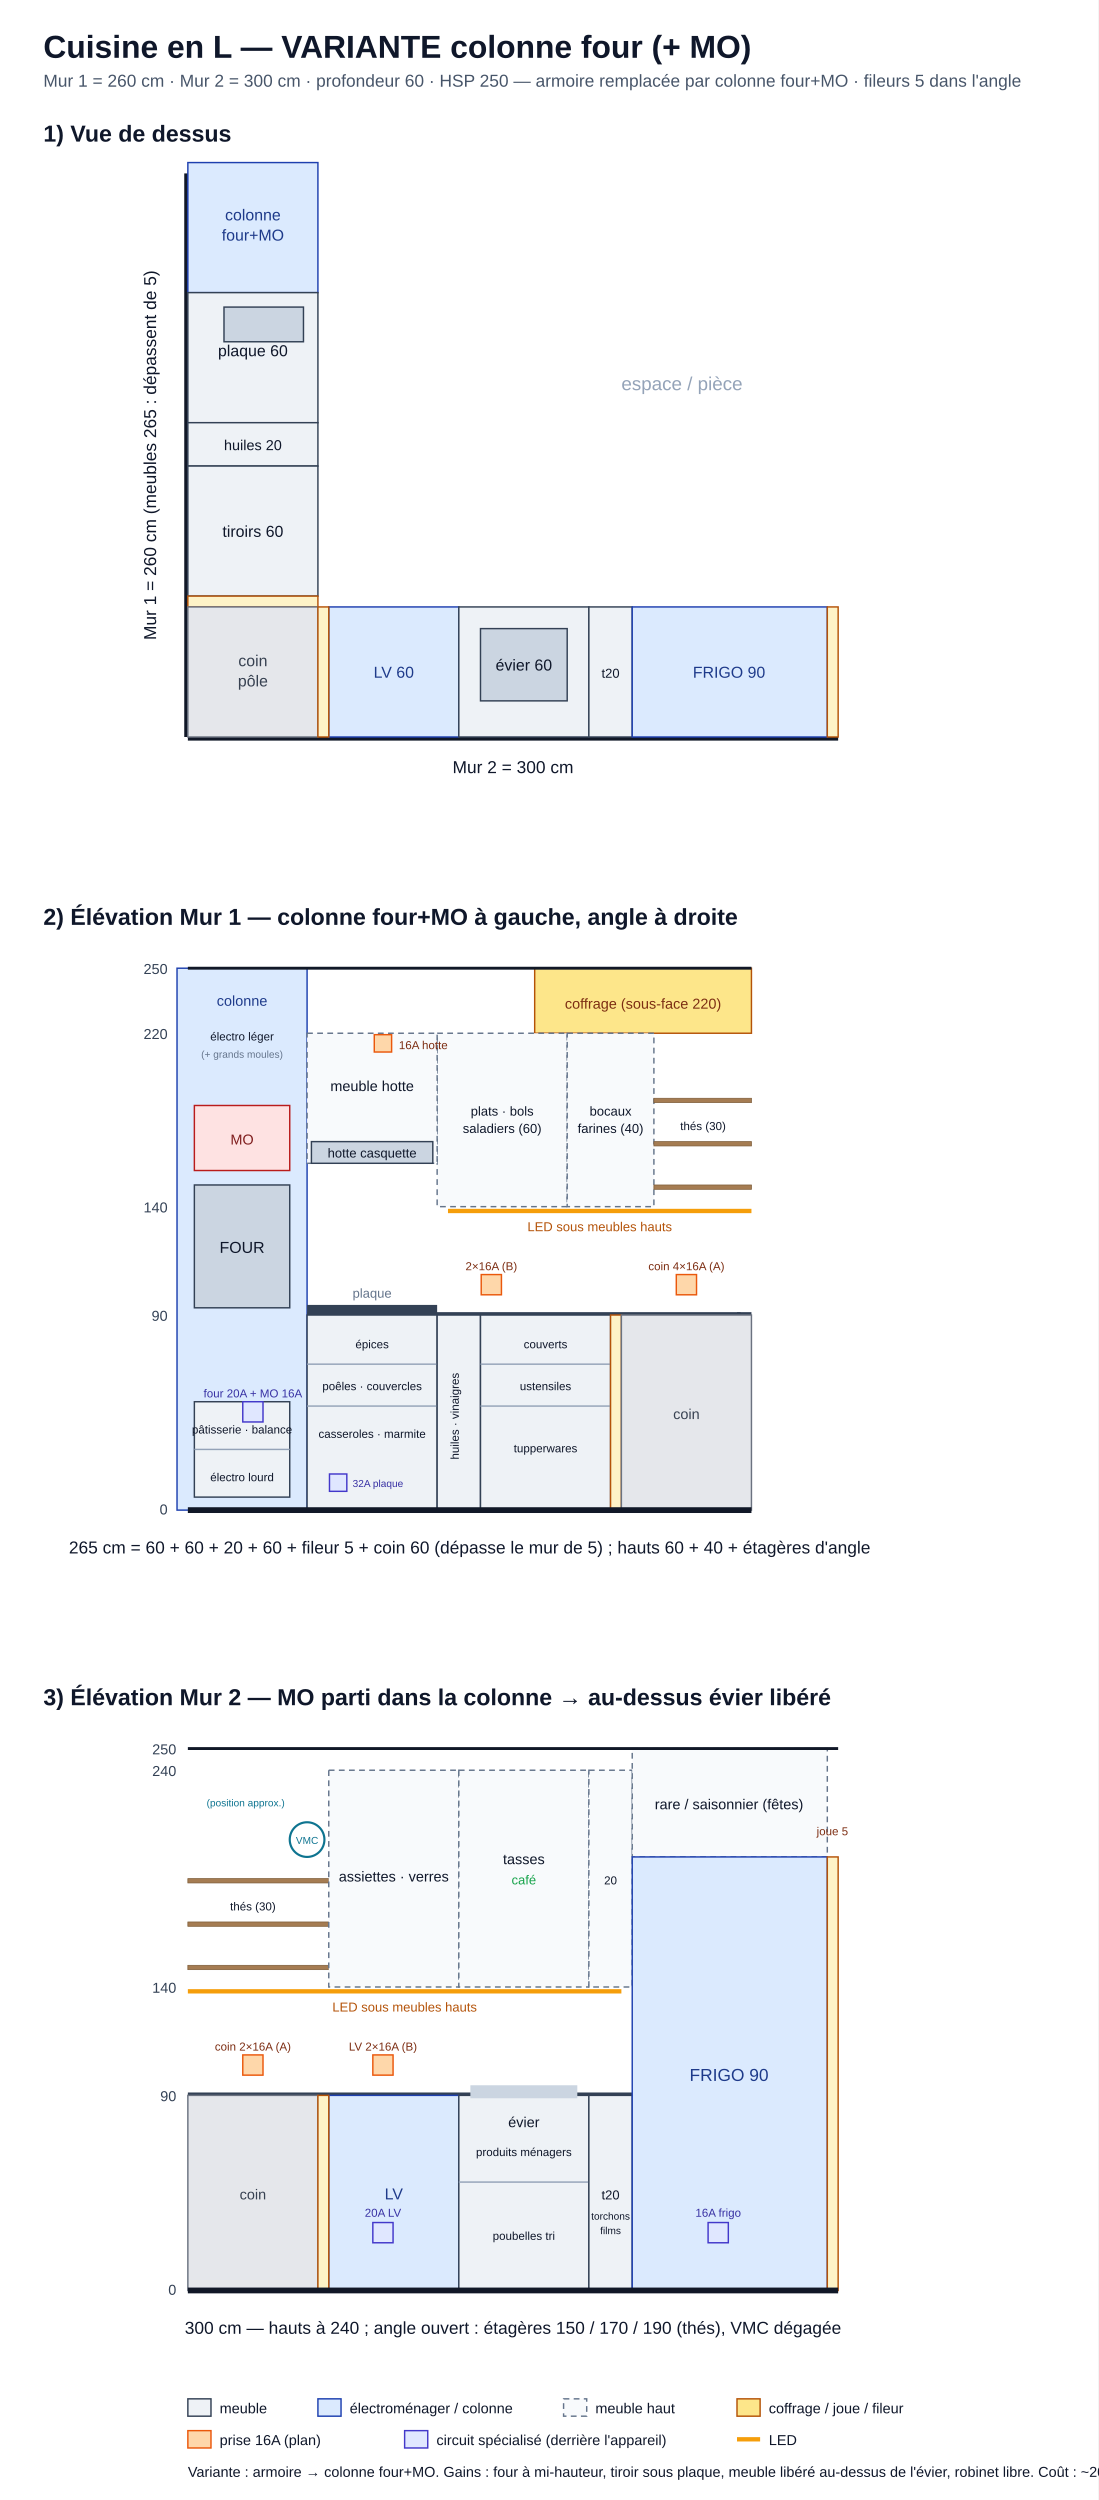
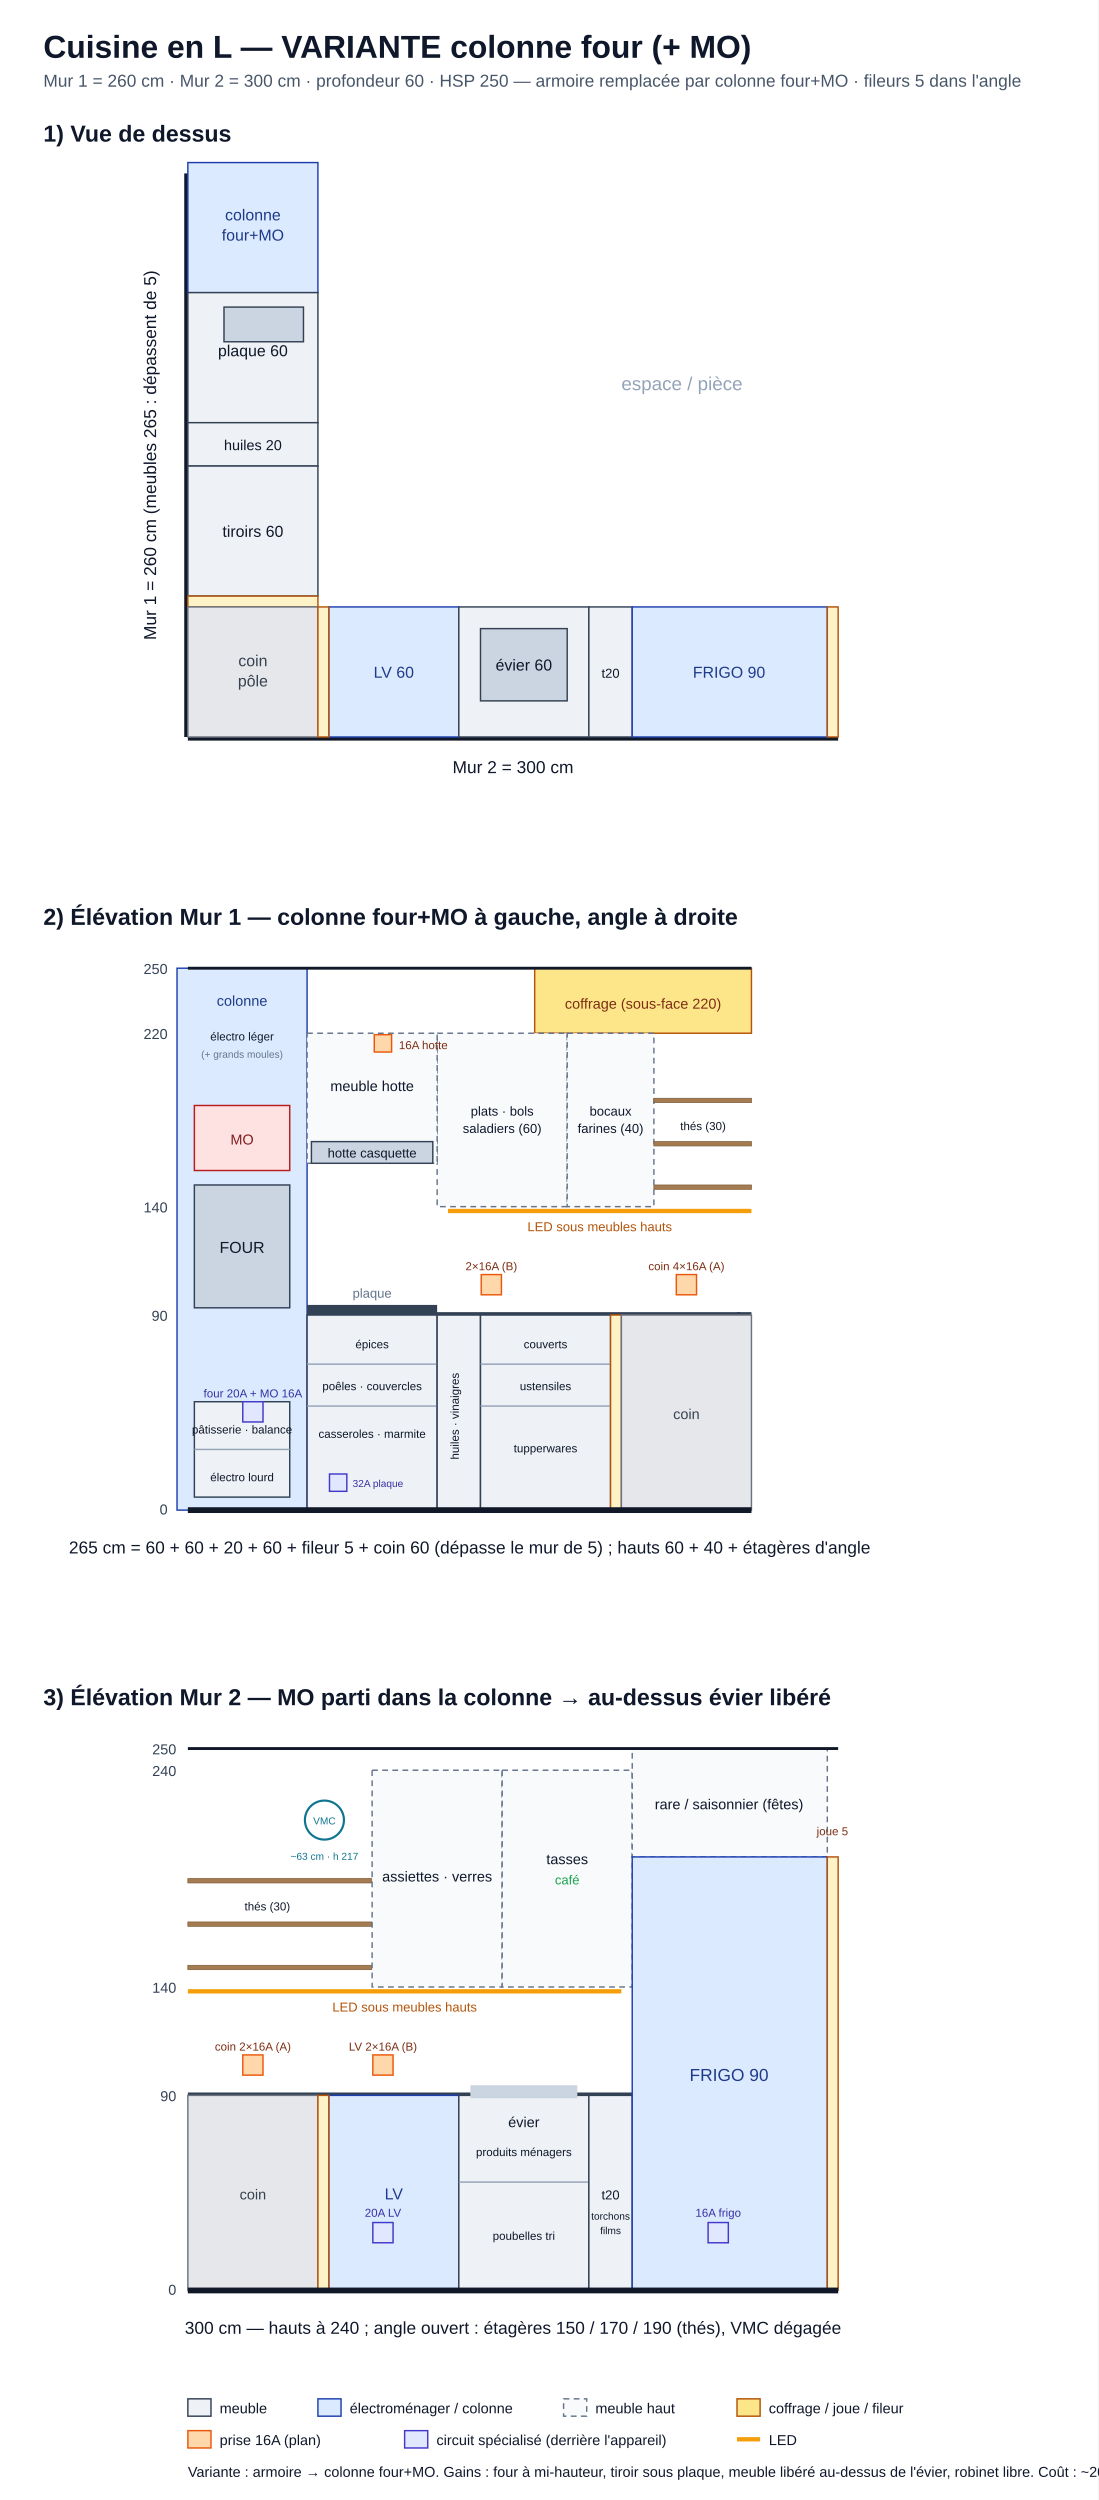
<svg xmlns="http://www.w3.org/2000/svg" width="760" height="1730" viewBox="0 0 760 1730" font-family="Arial, Helvetica, sans-serif">
  <rect x="0" y="0" width="760" height="1730" fill="#ffffff" />
  <text x="30" y="40" font-size="22" font-weight="bold" fill="#0f172a">Cuisine en L — VARIANTE colonne four (+ MO)</text>
  <text x="30" y="60" font-size="12" fill="#475569">Mur 1 = 260 cm · Mur 2 = 300 cm · profondeur 60 · HSP 250 — armoire remplacée par colonne four+MO · fileurs 5 dans l'angle</text>
  <text x="30" y="98" font-size="16" font-weight="bold" fill="#0f172a">1) Vue de dessus</text>
  <g transform="translate(130,120)">
    <text x="300" y="150" font-size="13" fill="#94a3b8">espace / pièce</text>
    <line x1="0" y1="0" x2="0" y2="390" stroke="#111827" stroke-width="5" />
    <line x1="0" y1="390" x2="450" y2="390" stroke="#111827" stroke-width="5" />
    <g transform="translate(0,-7.5)">
      <rect x="0" y="0" width="90" height="90" fill="#dbeafe" stroke="#1e40af" />
      <text x="45" y="40" font-size="11" text-anchor="middle" fill="#1e3a8a">colonne</text>
      <text x="45" y="54" font-size="11" text-anchor="middle" fill="#1e3a8a">four+MO</text>
      <rect x="0" y="90" width="90" height="90" fill="#eef2f6" stroke="#334155" />
      <text x="45" y="134" font-size="11" text-anchor="middle" fill="#0f172a">plaque 60</text>
      <rect x="25" y="100" width="55" height="24" fill="#cbd5e1" stroke="#334155" />
      <rect x="0" y="180" width="90" height="30" fill="#eef2f6" stroke="#334155" />
      <text x="45" y="199" font-size="10" text-anchor="middle" fill="#0f172a">huiles 20</text>
      <rect x="0" y="210" width="90" height="90" fill="#eef2f6" stroke="#334155" />
      <text x="45" y="259" font-size="11" text-anchor="middle" fill="#0f172a">tiroirs 60</text>
    </g>
    <rect x="0" y="292.5" width="90" height="7.5" fill="#fef3c7" stroke="#b45309" />
    <rect x="0" y="300" width="90" height="90" fill="#e5e7eb" stroke="#6b7280" />
    <text x="45" y="341" font-size="11" text-anchor="middle" fill="#374151">coin</text>
    <text x="45" y="355" font-size="11" text-anchor="middle" fill="#374151">pôle</text>
    <g transform="translate(7.5,0)">
      <rect x="90" y="300" width="90" height="90" fill="#dbeafe" stroke="#1e40af" />
      <text x="135" y="349" font-size="11" text-anchor="middle" fill="#1e3a8a">LV 60</text>
      <rect x="180" y="300" width="90" height="90" fill="#eef2f6" stroke="#334155" />
      <rect x="195" y="315" width="60" height="50" fill="#cbd5e1" stroke="#334155" />
      <text x="225" y="344" font-size="11" text-anchor="middle" fill="#0f172a">évier 60</text>
      <rect x="270" y="300" width="30" height="90" fill="#eef2f6" stroke="#334155" />
      <text x="285" y="349" font-size="9" text-anchor="middle" fill="#0f172a">t20</text>
      <rect x="300" y="300" width="135" height="90" fill="#dbeafe" stroke="#1e40af" />
      <text x="367" y="349" font-size="11" text-anchor="middle" fill="#1e3a8a">FRIGO 90</text>
    </g>
    <rect x="90" y="300" width="7.5" height="90" fill="#fef3c7" stroke="#b45309" />
    <rect x="442.5" y="300" width="7.5" height="90" fill="#fef3c7" stroke="#b45309" />
    <text x="-22" y="195" font-size="12" text-anchor="middle" fill="#0f172a" transform="rotate(-90 -22 195)">Mur 1 = 260 cm (meubles 265 : dépassent de 5)</text>
    <text x="225" y="415" font-size="12" text-anchor="middle" fill="#0f172a">Mur 2 = 300 cm</text>
  </g>
  <text x="30" y="640" font-size="16" font-weight="bold" fill="#0f172a">2) Élévation Mur 1 — colonne four+MO à gauche, angle à droite</text>
  <g transform="translate(130,670)">
    <rect x="240" y="0" width="150" height="45" fill="#fde68a" stroke="#b45309" />
    <text x="315" y="28" font-size="10" text-anchor="middle" fill="#7c2d12">coffrage (sous-face 220)</text>
    <g transform="translate(-7.5,0)">
      <rect x="0" y="0" width="90" height="375" fill="#dbeafe" stroke="#1e40af" />
      <text x="45" y="26" font-size="10" text-anchor="middle" fill="#1e3a8a">colonne</text>
      <text x="45" y="50" font-size="8" text-anchor="middle" fill="#0f172a">électro léger</text>
      <text x="45" y="62" font-size="7" text-anchor="middle" fill="#64748b">(+ grands moules)</text>
      <rect x="12" y="95" width="66" height="45" fill="#fee2e2" stroke="#b91c1c" />
      <text x="45" y="122" font-size="10" text-anchor="middle" fill="#7f1d1d">MO</text>
      <rect x="12" y="150" width="66" height="85" fill="#cbd5e1" stroke="#334155" />
      <text x="45" y="197" font-size="11" text-anchor="middle" fill="#0f172a">FOUR</text>
      <rect x="12" y="300" width="66" height="66" fill="#eef2f6" stroke="#334155" />
      <line x1="12" y1="333" x2="78" y2="333" stroke="#94a3b8" />
      <text x="45" y="322" font-size="8" text-anchor="middle" fill="#0f172a">pâtisserie · balance</text>
      <text x="45" y="355" font-size="8" text-anchor="middle" fill="#0f172a">électro lourd</text>
      <rect x="180" y="45" width="90" height="120" fill="#f8fafc" stroke="#64748b" stroke-dasharray="4 3" />
      <text x="225" y="102" font-size="9" text-anchor="middle" fill="#0f172a">plats · bols</text>
      <text x="225" y="114" font-size="9" text-anchor="middle" fill="#0f172a">saladiers (60)</text>
      <rect x="270" y="45" width="60" height="120" fill="#f8fafc" stroke="#64748b" stroke-dasharray="4 3" />
      <text x="300" y="102" font-size="9" text-anchor="middle" fill="#0f172a">bocaux</text>
      <text x="300" y="114" font-size="9" text-anchor="middle" fill="#0f172a">farines (40)</text>
      <rect x="330" y="90" width="67.5" height="3" fill="#a57c52" stroke="#7c5a36" stroke-width="0.5" />
      <rect x="330" y="120" width="67.5" height="3" fill="#a57c52" stroke="#7c5a36" stroke-width="0.5" />
      <rect x="330" y="150" width="67.5" height="3" fill="#a57c52" stroke="#7c5a36" stroke-width="0.5" />
      <text x="364" y="112" font-size="8" text-anchor="middle" fill="#0f172a">thés (30)</text>
      <rect x="90" y="45" width="90" height="90" fill="#f8fafc" stroke="#64748b" stroke-dasharray="4 3" />
      <text x="135" y="85" font-size="10" text-anchor="middle" fill="#0f172a">meuble hotte</text>
      <rect x="93" y="120" width="84" height="15" fill="#cbd5e1" stroke="#334155" />
      <text x="135" y="131" font-size="9" text-anchor="middle" fill="#0f172a">hotte casquette</text>
      <line x1="90" y1="240" x2="390" y2="240" stroke="#334155" stroke-width="4" />
      <rect x="90" y="233" width="90" height="8" fill="#334155" />
      <rect x="90" y="240" width="90" height="135" fill="#eef2f6" stroke="#334155" />
      <text x="135" y="228" font-size="9" text-anchor="middle" fill="#64748b">plaque</text>
      <line x1="90" y1="274" x2="180" y2="274" stroke="#94a3b8" />
      <line x1="90" y1="303" x2="180" y2="303" stroke="#94a3b8" />
      <text x="135" y="263" font-size="8" text-anchor="middle" fill="#0f172a">épices</text>
      <text x="135" y="292" font-size="8" text-anchor="middle" fill="#0f172a">poêles · couvercles</text>
      <text x="135" y="325" font-size="8" text-anchor="middle" fill="#0f172a">casseroles · marmite</text>
      <rect x="180" y="240" width="30" height="135" fill="#eef2f6" stroke="#334155" />
      <text x="195" y="310" font-size="8" text-anchor="middle" fill="#0f172a" transform="rotate(-90 195 310)">huiles · vinaigres</text>
      <rect x="210" y="240" width="90" height="135" fill="#eef2f6" stroke="#334155" />
      <line x1="210" y1="274" x2="300" y2="274" stroke="#94a3b8" />
      <line x1="210" y1="303" x2="300" y2="303" stroke="#94a3b8" />
      <text x="255" y="263" font-size="8" text-anchor="middle" fill="#0f172a">couverts</text>
      <text x="255" y="292" font-size="8" text-anchor="middle" fill="#0f172a">ustensiles</text>
      <text x="255" y="335" font-size="8" text-anchor="middle" fill="#0f172a">tupperwares</text>
    </g>
    <rect x="292.5" y="240" width="7.5" height="135" fill="#fef3c7" stroke="#b45309" />
    <line x1="380" y1="240" x2="390" y2="240" stroke="#334155" stroke-width="4" />
    <rect x="300" y="240" width="90" height="135" fill="#e5e7eb" stroke="#6b7280" />
    <text x="345" y="312" font-size="10" text-anchor="middle" fill="#374151">coin</text>
    <line x1="0" y1="0" x2="390" y2="0" stroke="#111827" stroke-width="2" />
    <line x1="0" y1="375" x2="390" y2="375" stroke="#111827" stroke-width="4" />
    <text x="-14" y="4" font-size="10" text-anchor="end" fill="#334155">250</text>
    <text x="-14" y="49" font-size="10" text-anchor="end" fill="#334155">220</text>
    <text x="-14" y="169" font-size="10" text-anchor="end" fill="#334155">140</text>
    <text x="-14" y="244" font-size="10" text-anchor="end" fill="#334155">90</text>
    <text x="-14" y="378" font-size="10" text-anchor="end" fill="#334155">0</text>
    <line x1="180" y1="168" x2="390" y2="168" stroke="#f59e0b" stroke-width="3" />
    <text x="285" y="182" font-size="9" text-anchor="middle" fill="#b45309">LED sous meubles hauts</text>
    <rect x="129" y="46" width="12" height="12" fill="#fed7aa" stroke="#ea580c" />
    <text x="146" y="56" font-size="8" fill="#7c2d12">16A hotte</text>
    <rect x="203" y="212" width="14" height="14" fill="#fed7aa" stroke="#ea580c" />
    <text x="210" y="209" font-size="8" text-anchor="middle" fill="#7c2d12">2×16A (B)</text>
    <rect x="338" y="212" width="14" height="14" fill="#fed7aa" stroke="#ea580c" />
    <text x="345" y="209" font-size="8" text-anchor="middle" fill="#7c2d12">coin 4×16A (A)</text>
    <rect x="38" y="300" width="14" height="14" fill="#e0e7ff" stroke="#4338ca" />
    <text x="45" y="297" font-size="8" text-anchor="middle" fill="#3730a3">four 20A + MO 16A</text>
    <rect x="98" y="350" width="12" height="12" fill="#e0e7ff" stroke="#4338ca" />
    <text x="114" y="359" font-size="7" fill="#3730a3">32A plaque</text>
    <text x="195" y="405" font-size="12" text-anchor="middle" fill="#0f172a">265 cm = 60 + 60 + 20 + 60 + fileur 5 + coin 60 (dépasse le mur de 5) ; hauts 60 + 40 + étagères d'angle</text>
  </g>
  <text x="30" y="1180" font-size="16" font-weight="bold" fill="#0f172a">3) Élévation Mur 2 — MO parti dans la colonne → au-dessus évier libéré</text>
  <g transform="translate(130,1210)">
-     <rect x="0" y="90" width="97.5" height="3" fill="#a57c52" stroke="#7c5a36" stroke-width="0.5" />
-     <rect x="0" y="120" width="97.5" height="3" fill="#a57c52" stroke="#7c5a36" stroke-width="0.5" />
-     <rect x="0" y="150" width="97.5" height="3" fill="#a57c52" stroke="#7c5a36" stroke-width="0.5" />
-     <text x="45" y="112" font-size="8" text-anchor="middle" fill="#0f172a">thés (30)</text>
-     <circle cx="82.5" cy="63" r="12" fill="#fff" stroke="#0e7490" stroke-width="1.5" />
-     <text x="82.5" y="66" font-size="7" text-anchor="middle" fill="#0e7490">VMC</text>
-     <text x="40" y="40" font-size="7" text-anchor="middle" fill="#0e7490">(position approx.)</text>
-     <g transform="translate(7.5,0)">
+     <rect x="0" y="90" width="127.5" height="3" fill="#a57c52" stroke="#7c5a36" stroke-width="0.5" />
+     <rect x="0" y="120" width="127.5" height="3" fill="#a57c52" stroke="#7c5a36" stroke-width="0.5" />
+     <rect x="0" y="150" width="127.5" height="3" fill="#a57c52" stroke="#7c5a36" stroke-width="0.5" />
+     <text x="55" y="112" font-size="8" text-anchor="middle" fill="#0f172a">thés (30)</text>
+     <circle cx="94.5" cy="49.5" r="13.5" fill="#fff" stroke="#0e7490" stroke-width="1.5" />
+     <text x="94.5" y="52.5" font-size="7" text-anchor="middle" fill="#0e7490">VMC</text>
+     <text x="94.5" y="77" font-size="7" text-anchor="middle" fill="#0e7490">~63 cm · h 217</text>
+     <g transform="translate(37.5,0)">
      <rect x="90" y="15" width="90" height="150" fill="#f8fafc" stroke="#64748b" stroke-dasharray="4 3" />
      <text x="135" y="92" font-size="10" text-anchor="middle" fill="#0f172a">assiettes · verres</text>
      <rect x="180" y="15" width="90" height="150" fill="#f8fafc" stroke="#64748b" stroke-dasharray="4 3" />
      <text x="225" y="80" font-size="10" text-anchor="middle" fill="#0f172a">tasses</text>
      <text x="225" y="94" font-size="9" text-anchor="middle" fill="#16a34a">café</text>
-       <rect x="270" y="15" width="30" height="150" fill="#f8fafc" stroke="#64748b" stroke-dasharray="4 3" />
-       <text x="285" y="94" font-size="8" text-anchor="middle" fill="#0f172a">20</text>
-       <rect x="300" y="0" width="135" height="75" fill="#f8fafc" stroke="#64748b" stroke-dasharray="4 3" />
-       <text x="367" y="42" font-size="10" text-anchor="middle" fill="#0f172a">rare / saisonnier (fêtes)</text>
+       <rect x="270" y="0" width="135" height="75" fill="#f8fafc" stroke="#64748b" stroke-dasharray="4 3" />
+       <text x="337" y="42" font-size="10" text-anchor="middle" fill="#0f172a">rare / saisonnier (fêtes)</text>
    </g>
    <line x1="0" y1="240" x2="307.5" y2="240" stroke="#334155" stroke-width="4" />
    <rect x="0" y="240" width="90" height="135" fill="#e5e7eb" stroke="#6b7280" />
    <text x="45" y="312" font-size="10" text-anchor="middle" fill="#374151">coin</text>
    <g transform="translate(7.5,0)">
      <rect x="90" y="240" width="90" height="135" fill="#dbeafe" stroke="#1e40af" />
      <text x="135" y="312" font-size="11" text-anchor="middle" fill="#1e3a8a">LV</text>
      <rect x="180" y="240" width="90" height="135" fill="#eef2f6" stroke="#334155" />
      <rect x="188" y="233" width="74" height="9" fill="#cbd5e1" />
      <line x1="180" y1="300" x2="270" y2="300" stroke="#94a3b8" />
      <text x="225" y="262" font-size="10" text-anchor="middle" fill="#0f172a">évier</text>
      <text x="225" y="282" font-size="8" text-anchor="middle" fill="#0f172a">produits ménagers</text>
      <text x="225" y="340" font-size="8" text-anchor="middle" fill="#0f172a">poubelles tri</text>
      <rect x="270" y="240" width="30" height="135" fill="#eef2f6" stroke="#334155" />
      <text x="285" y="312" font-size="9" text-anchor="middle" fill="#0f172a">t20</text>
      <text x="285" y="326" font-size="7" text-anchor="middle" fill="#0f172a">torchons</text>
      <text x="285" y="336" font-size="7" text-anchor="middle" fill="#0f172a">films</text>
      <rect x="300" y="75" width="135" height="300" fill="#dbeafe" stroke="#1e40af" />
      <text x="367" y="230" font-size="12" text-anchor="middle" fill="#1e3a8a">FRIGO 90</text>
    </g>
    <rect x="90" y="240" width="7.5" height="135" fill="#fef3c7" stroke="#b45309" />
    <rect x="442.5" y="75" width="7.5" height="300" fill="#fef3c7" stroke="#b45309" />
    <text x="446" y="60" font-size="8" text-anchor="middle" fill="#7c2d12">joue 5</text>
    <line x1="0" y1="0" x2="450" y2="0" stroke="#111827" stroke-width="2" />
    <line x1="0" y1="375" x2="450" y2="375" stroke="#111827" stroke-width="4" />
    <text x="-8" y="4" font-size="10" text-anchor="end" fill="#334155">250</text>
    <text x="-8" y="19" font-size="10" text-anchor="end" fill="#334155">240</text>
    <text x="-8" y="169" font-size="10" text-anchor="end" fill="#334155">140</text>
    <text x="-8" y="244" font-size="10" text-anchor="end" fill="#334155">90</text>
    <text x="-8" y="378" font-size="10" text-anchor="end" fill="#334155">0</text>
    <line x1="0" y1="168" x2="300" y2="168" stroke="#f59e0b" stroke-width="3" />
    <text x="150" y="182" font-size="9" text-anchor="middle" fill="#b45309">LED sous meubles hauts</text>
    <rect x="38" y="212" width="14" height="14" fill="#fed7aa" stroke="#ea580c" />
    <text x="45" y="209" font-size="8" text-anchor="middle" fill="#7c2d12">coin 2×16A (A)</text>
    <rect x="128" y="212" width="14" height="14" fill="#fed7aa" stroke="#ea580c" />
    <text x="135" y="209" font-size="8" text-anchor="middle" fill="#7c2d12">LV 2×16A (B)</text>
    <rect x="128" y="328" width="14" height="14" fill="#e0e7ff" stroke="#4338ca" />
    <text x="135" y="324" font-size="8" text-anchor="middle" fill="#3730a3">20A LV</text>
    <rect x="360" y="328" width="14" height="14" fill="#e0e7ff" stroke="#4338ca" />
    <text x="367" y="324" font-size="8" text-anchor="middle" fill="#3730a3">16A frigo</text>
    <text x="225" y="405" font-size="12" text-anchor="middle" fill="#0f172a">300 cm — hauts à 240 ; angle ouvert : étagères 150 / 170 / 190 (thés), VMC dégagée</text>
  </g>
  <g transform="translate(130,1660)">
    <rect x="0" y="0" width="16" height="12" fill="#eef2f6" stroke="#334155" />
    <text x="22" y="10" font-size="10" fill="#0f172a">meuble</text>
    <rect x="90" y="0" width="16" height="12" fill="#dbeafe" stroke="#1e40af" />
    <text x="112" y="10" font-size="10" fill="#0f172a">électroménager / colonne</text>
    <rect x="260" y="0" width="16" height="12" fill="#f8fafc" stroke="#64748b" stroke-dasharray="4 3" />
    <text x="282" y="10" font-size="10" fill="#0f172a">meuble haut</text>
    <rect x="380" y="0" width="16" height="12" fill="#fde68a" stroke="#b45309" />
    <text x="402" y="10" font-size="10" fill="#0f172a">coffrage / joue / fileur</text>
    <rect x="0" y="22" width="16" height="12" fill="#fed7aa" stroke="#ea580c" />
    <text x="22" y="32" font-size="10" fill="#0f172a">prise 16A (plan)</text>
    <rect x="150" y="22" width="16" height="12" fill="#e0e7ff" stroke="#4338ca" />
    <text x="172" y="32" font-size="10" fill="#0f172a">circuit spécialisé (derrière l'appareil)</text>
    <line x1="380" y1="28" x2="396" y2="28" stroke="#f59e0b" stroke-width="3" />
    <text x="402" y="32" font-size="10" fill="#0f172a">LED</text>
    <text x="0" y="54" font-size="10" fill="#0f172a">Variante : armoire → colonne four+MO. Gains : four à mi-hauteur, tiroir sous plaque, meuble libéré au-dessus de l'évier, robinet libre. Coût : ~20 cm de plan en moins.</text>
  </g>
</svg>
